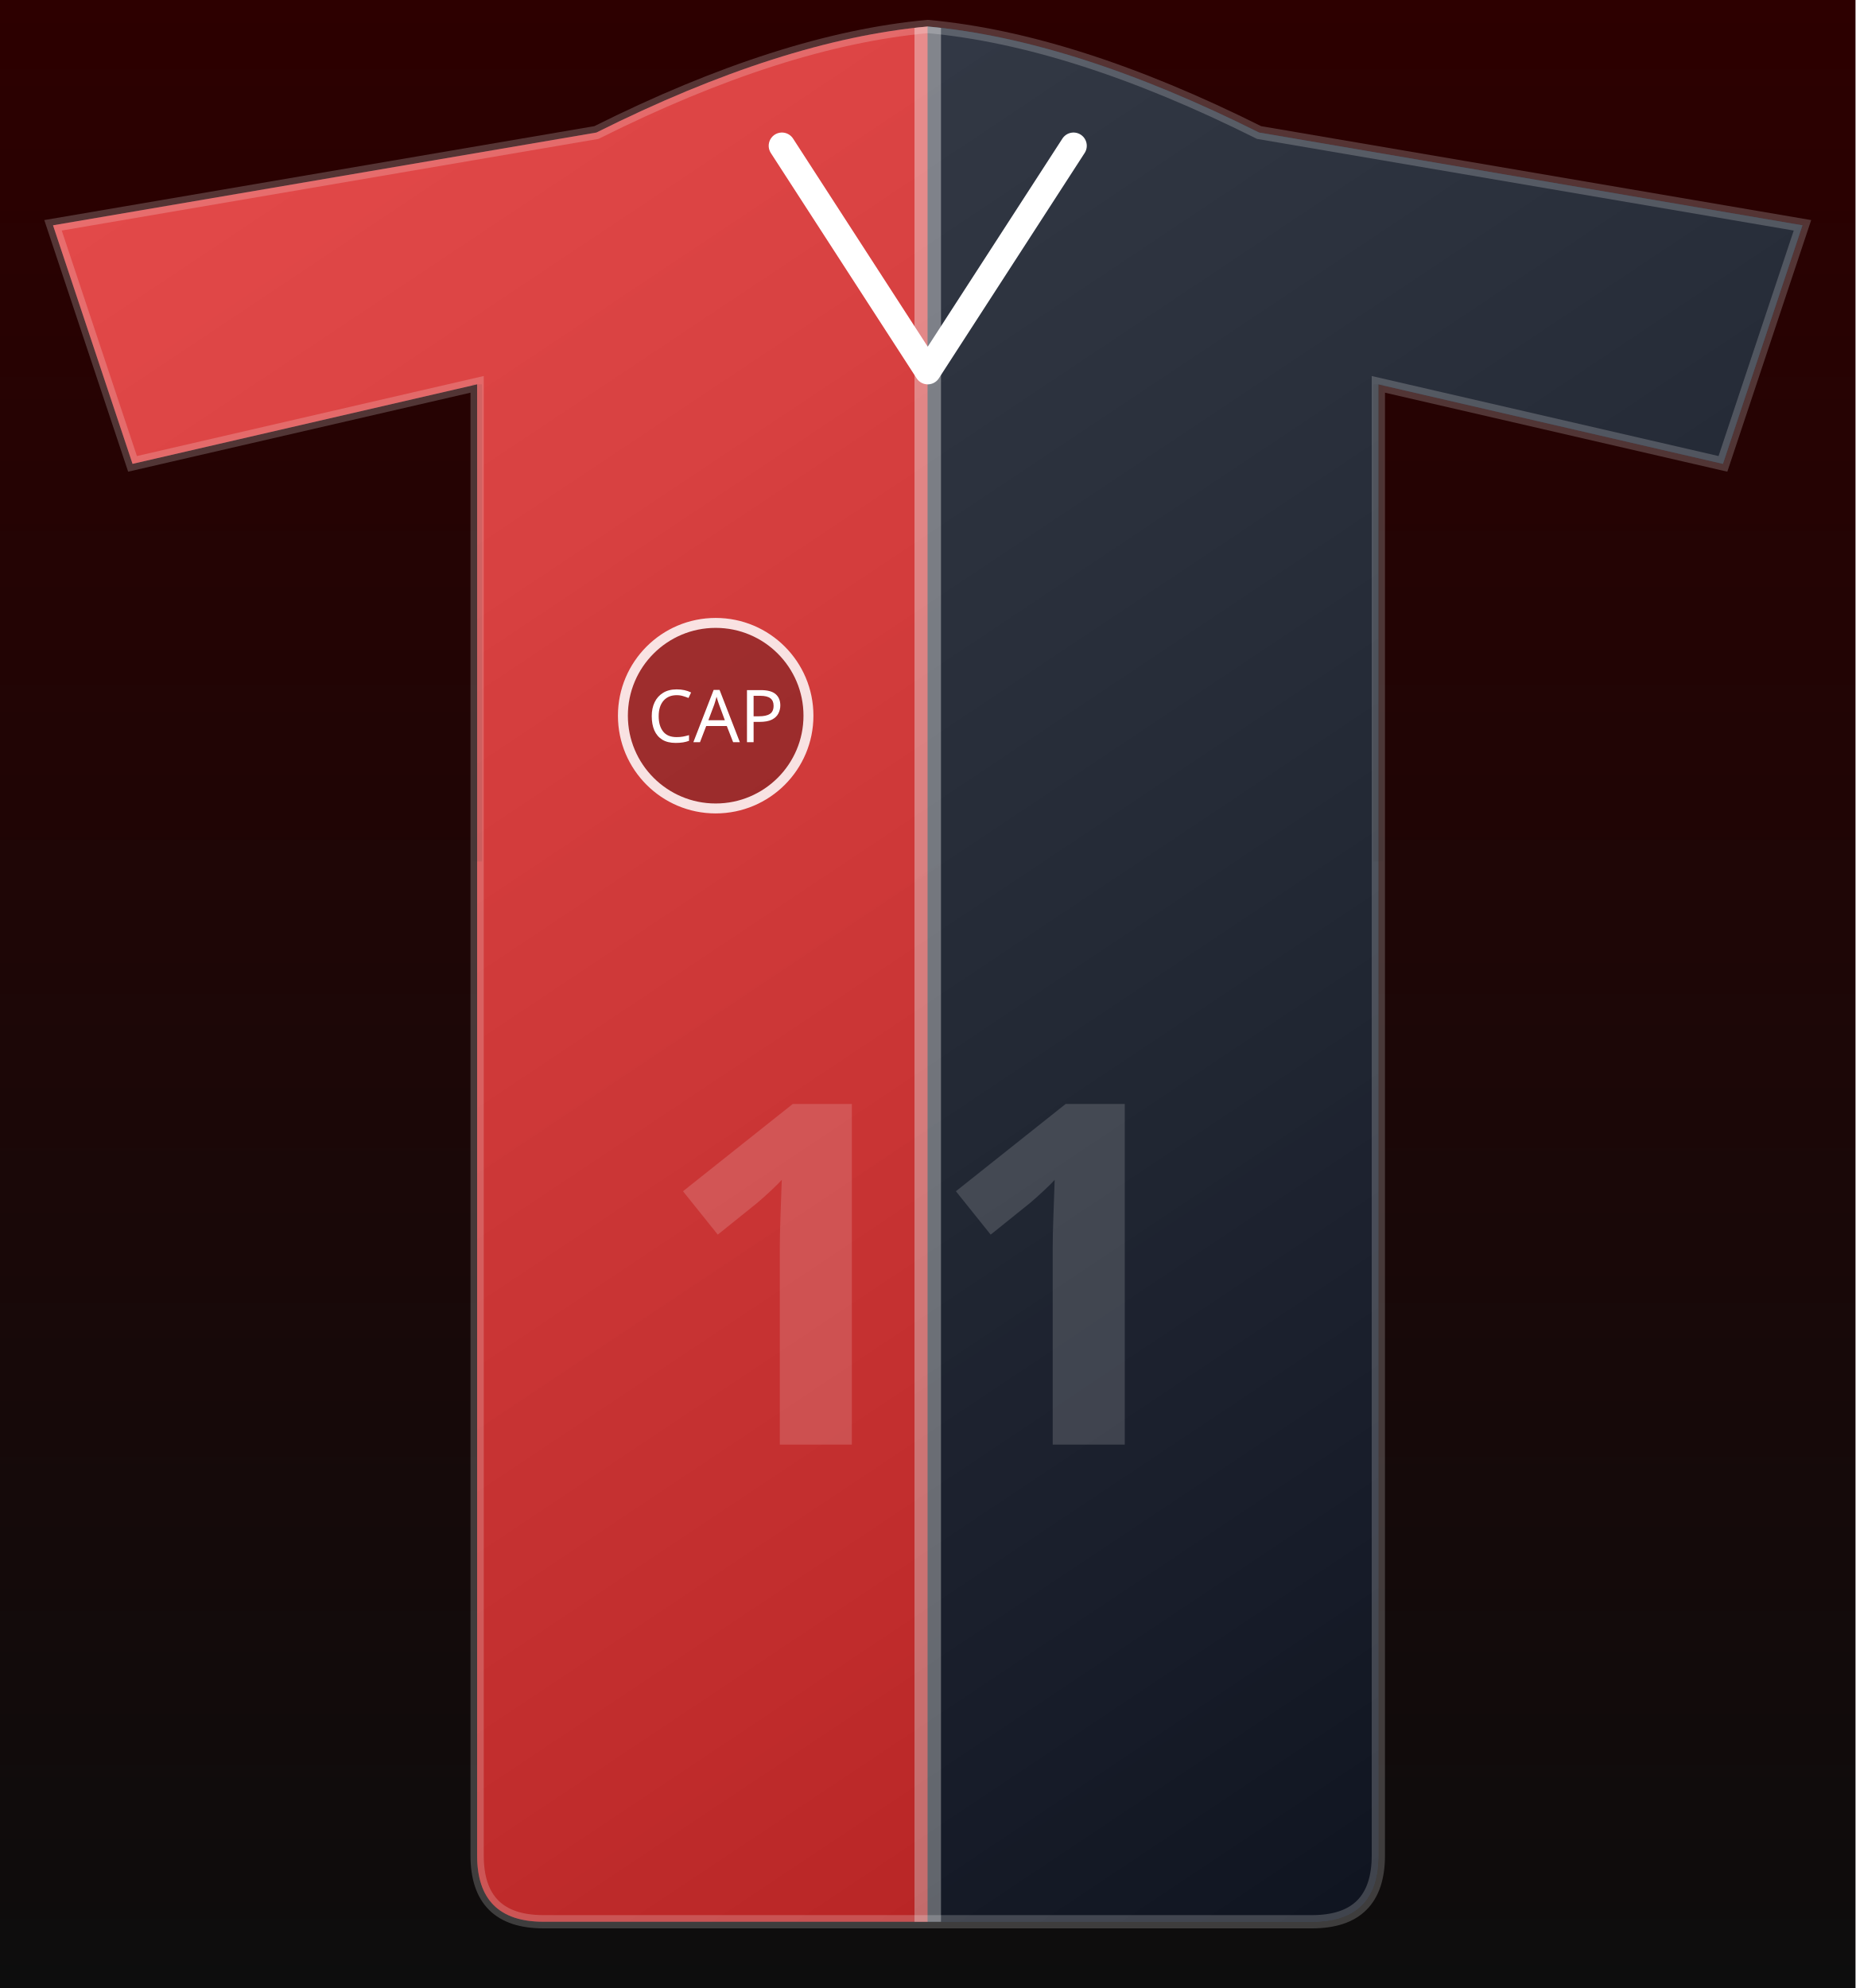
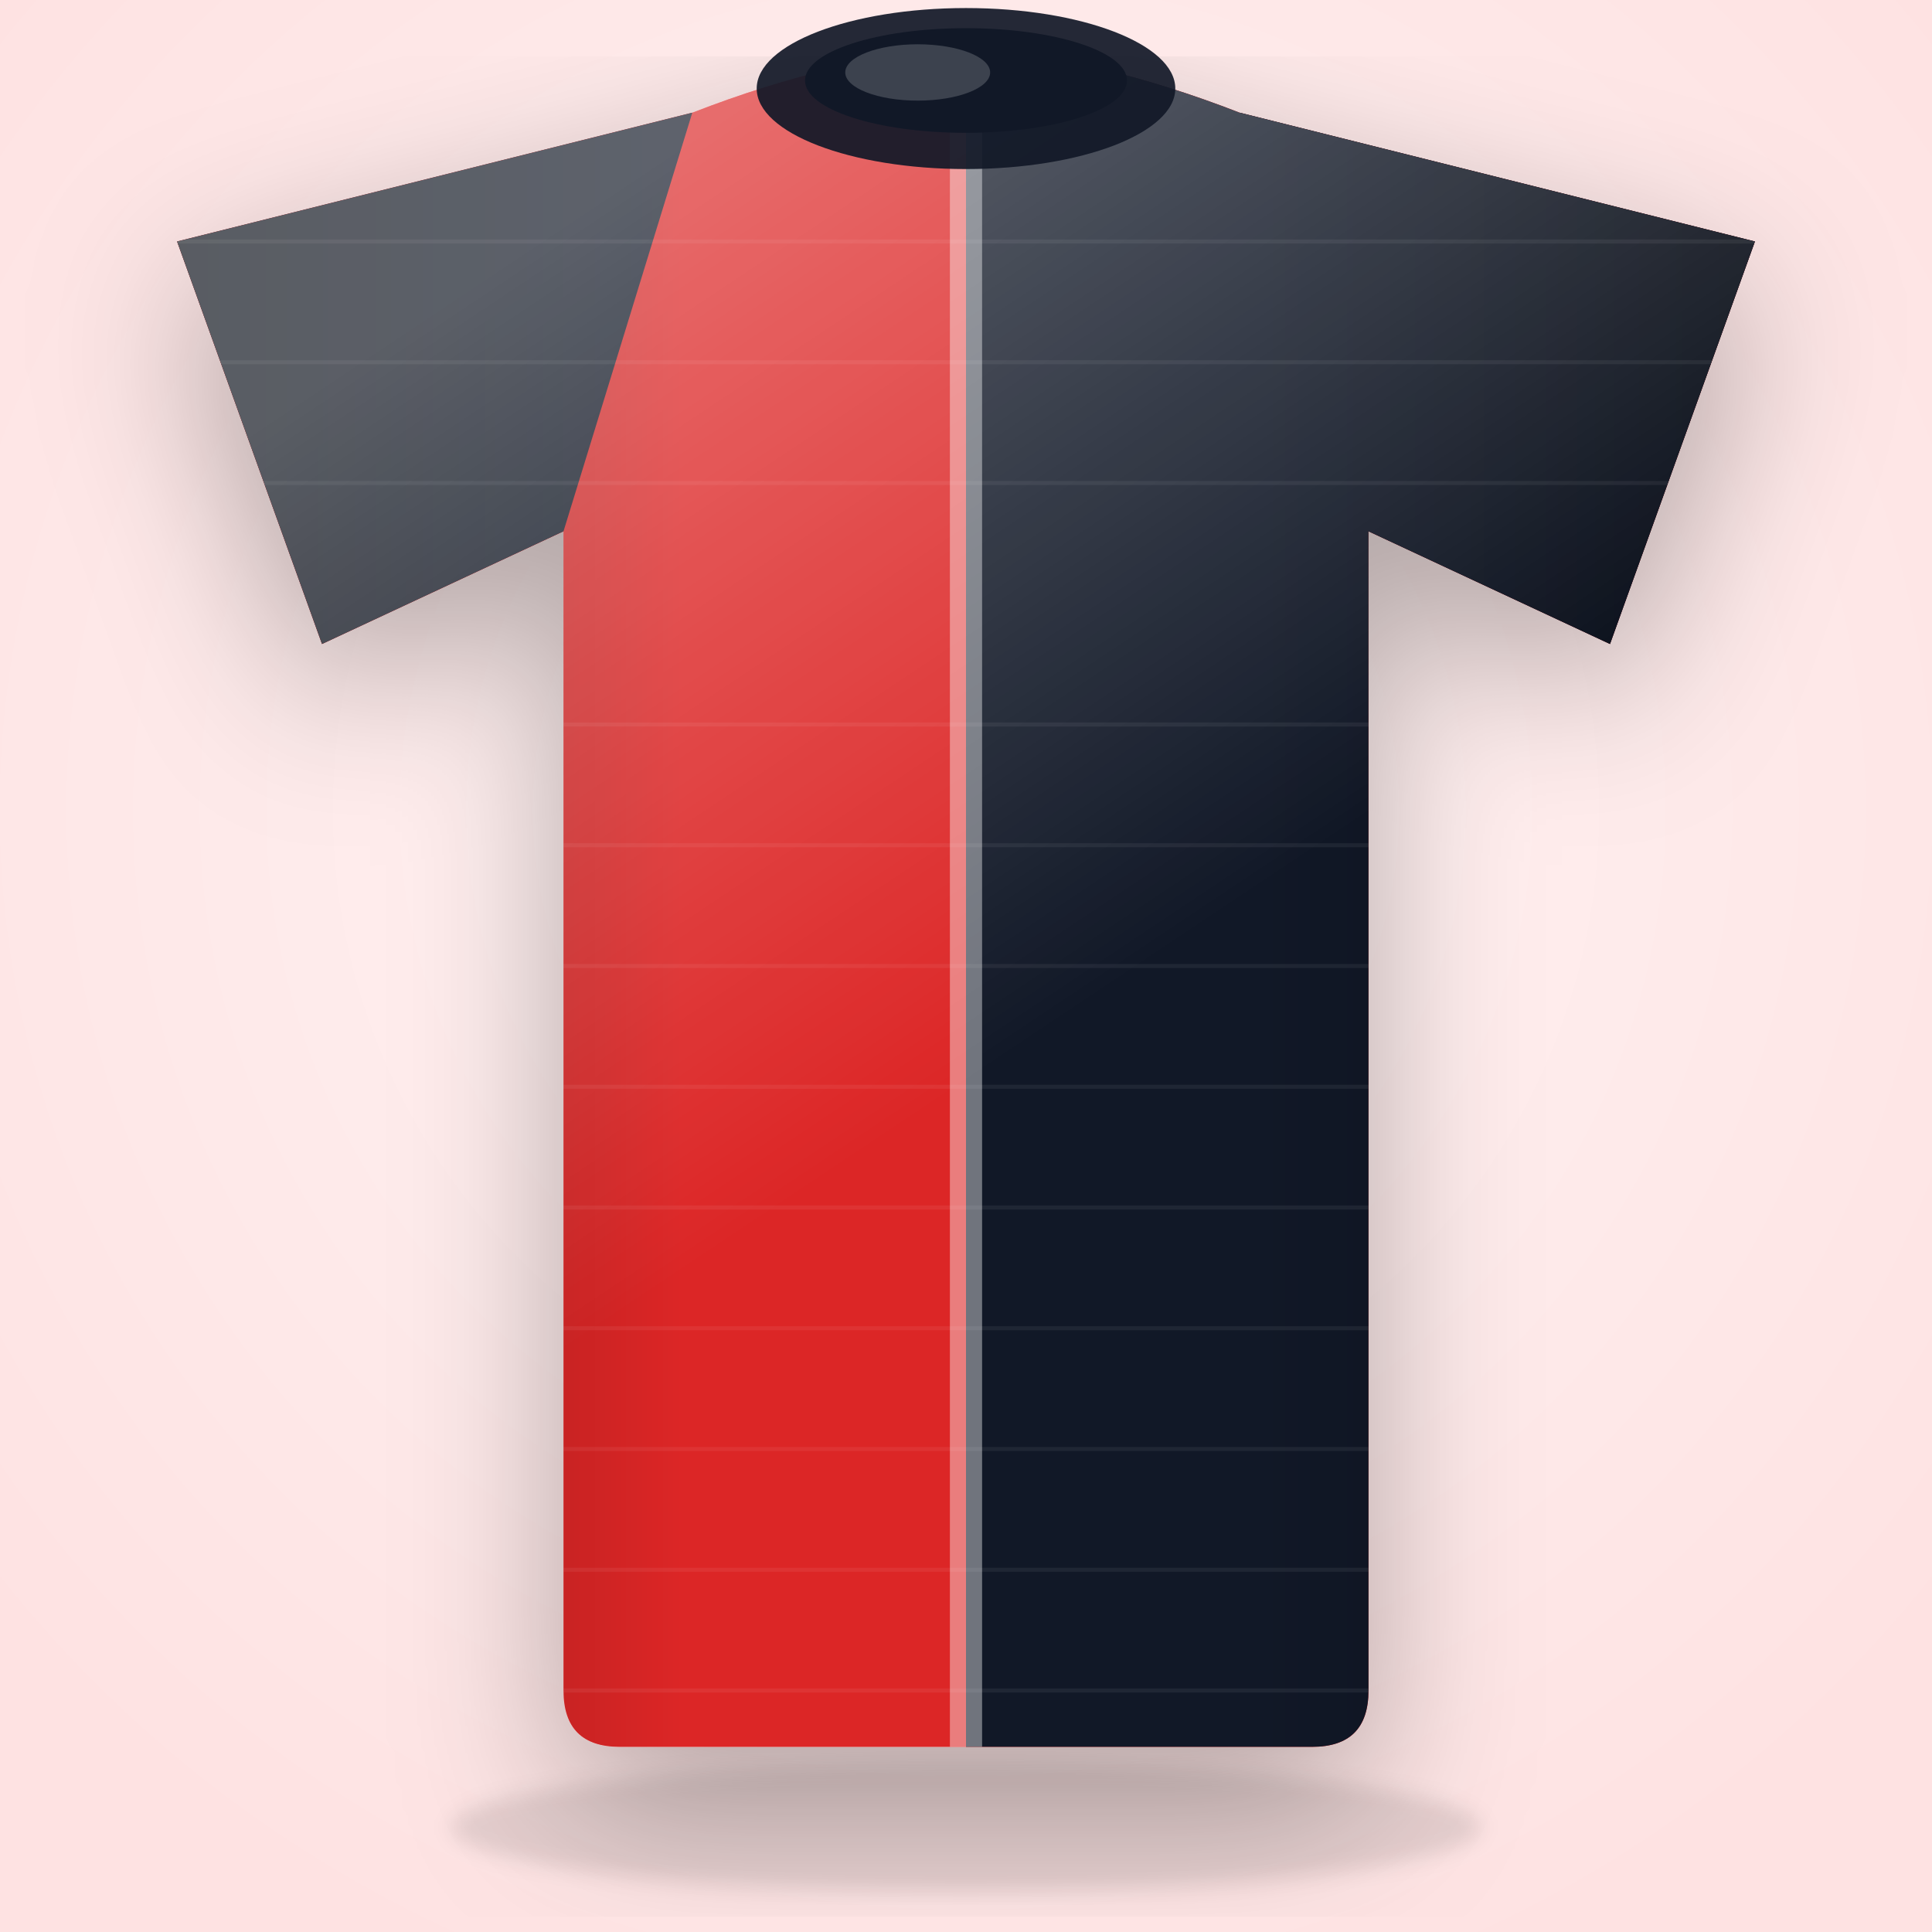
- <svg xmlns="http://www.w3.org/2000/svg" viewBox="0 0 280 300" width="280" height="300">
+ <svg xmlns="http://www.w3.org/2000/svg" viewBox="0 0 480 480" width="480" height="480">
  <defs>
-     <clipPath id="jcatl">
-       <path d="M20 70 L8 34 L90 20 Q118 6 140 4 Q162 6 190 20 L272 34 L260 70 L208 58 L208 280 Q208 290 198 290 L82 290 Q72 290 72 280 L72 58 Z" />
+     <radialGradient id="bgjratl" cx="50%" cy="42%" r="65%">
+       <stop offset="0%" stop-color="#fff5f5" />
+       <stop offset="100%" stop-color="#fee2e2" />
+     </radialGradient>
+     <linearGradient id="jrshineatl" x1="25%" y1="10%" x2="75%" y2="90%">
+       <stop offset="0%" stop-color="rgba(255,255,255,.32)" />
+       <stop offset="60%" stop-color="rgba(255,255,255,0)" />
+     </linearGradient>
+     <linearGradient id="jrsideatl" x1="0%" y1="0%" x2="100%" y2="0%">
+       <stop offset="0%" stop-color="rgba(0,0,0,.38)" />
+       <stop offset="32%" stop-color="rgba(0,0,0,0)" />
+       <stop offset="68%" stop-color="rgba(0,0,0,0)" />
+       <stop offset="100%" stop-color="rgba(0,0,0,.32)" />
+     </linearGradient>
+     <clipPath id="jrclipatl">
+       <path d="M80 160 L44 60 L172 28 Q208 14 240 12 Q272 14 308 28 L436 60 L400 160 L340 132 L340 420 Q340 434 326 434 L154 434 Q140 434 140 420 L140 132 Z" />
    </clipPath>
-     <linearGradient id="jgatl" x1="0.2" y1="0" x2="0.8" y2="1">
-       <stop offset="0%" stop-color="rgba(255,255,255,0.16)" />
-       <stop offset="100%" stop-color="rgba(0,0,0,0.2)" />
-     </linearGradient>
-     <linearGradient id="jbgatl" x1="0" y1="0" x2="0" y2="1" gradientUnits="objectBoundingBox">
-       <stop offset="0%" stop-color="#2d0000" />
-       <stop offset="100%" stop-color="#0d0d0d" />
-     </linearGradient>
+     <filter id="jrdropatl">
+       <feDropShadow dx="0" dy="14" stdDeviation="20" flood-color="rgba(0,0,0,.3)" />
+     </filter>
+     <filter id="jrbluratl">
+       <feGaussianBlur stdDeviation="2.5" />
+     </filter>
  </defs>
-   <rect width="280" height="300" fill="url(#jbgatl)" />
-   <path d="M20 70 L8 34 L90 20 Q118 6 140 4 Q162 6 190 20 L272 34 L260 70 L208 58 L208 280 Q208 290 198 290 L82 290 Q72 290 72 280 L72 58 Z" fill="#111827" clip-path="url(#jcatl)" />
-   <rect x="0" width="140" height="300" fill="#dc2626" clip-path="url(#jcatl)" />
-   <rect x="140" width="140" height="300" fill="#111827" clip-path="url(#jcatl)" />
-   <rect x="138" width="4" height="300" fill="rgba(255,255,255,0.4)" clip-path="url(#jcatl)" />
-   <path d="M20 70 L8 34 L90 20 Q118 6 140 4 Q162 6 190 20 L272 34 L260 70 L208 58 L208 280 Q208 290 198 290 L82 290 Q72 290 72 280 L72 58 Z" fill="url(#jgatl)" />
-   <path d="M118 22 L140 56 L162 22" fill="none" stroke="white" stroke-width="4" stroke-linecap="round" stroke-linejoin="round" />
-   <line x1="72" y1="58" x2="72" y2="130" stroke="rgba(0,0,0,0.1)" stroke-width="1.5" />
-   <line x1="208" y1="58" x2="208" y2="130" stroke="rgba(0,0,0,0.1)" stroke-width="1.5" />
-   <circle cx="108" cy="108" r="14" fill="rgba(0,0,0,0.3)" stroke="white" stroke-width="1.5" opacity="0.85" />
-   <text x="108" y="112" text-anchor="middle" font-family="Impact,sans-serif" font-size="11" fill="white">CAP</text>
-   <text x="140" y="218" text-anchor="middle" font-family="Impact,sans-serif" font-size="72" fill="rgba(255,255,255,0.16)" font-weight="900">11</text>
-   <path d="M20 70 L8 34 L90 20 Q118 6 140 4 Q162 6 190 20 L272 34 L260 70 L208 58 L208 280 Q208 290 198 290 L82 290 Q72 290 72 280 L72 58 Z" fill="none" stroke="rgba(255,255,255,0.2)" stroke-width="2" />
+   <rect width="480" height="480" fill="url(#bgjratl)" />
+   <ellipse cx="240" cy="454" rx="128" ry="16" fill="rgba(0,0,0,.1)" filter="url(#jrbluratl)" />
+   <path d="M80 160 L44 60 L172 28 Q208 14 240 12 Q272 14 308 28 L436 60 L400 160 L340 132 L340 420 Q340 434 326 434 L154 434 Q140 434 140 420 L140 132 Z" fill="#dc2626" filter="url(#jrdropatl)" />
+   <path d="M80 160 L44 60 L172 28 L140 132 Z" fill="#111827" />
+   <path d="M400 160 L436 60 L308 28 L340 132 Z" fill="#111827" />
+   <g clip-path="url(#jrclipatl)">
+     <rect x="240" y="0" width="240" height="480" fill="#111827" />
+     <rect x="236" y="0" width="8" height="480" fill="rgba(255,255,255,.4)" />
+   </g>
+   <path d="M80 160 L44 60 L172 28 Q208 14 240 12 Q272 14 308 28 L436 60 L400 160 L340 132 L340 420 Q340 434 326 434 L154 434 Q140 434 140 420 L140 132 Z" fill="url(#jrsideatl)" />
+   <path d="M80 160 L44 60 L172 28 Q208 14 240 12 Q272 14 308 28 L436 60 L400 160 L340 132 L340 420 Q340 434 326 434 L154 434 Q140 434 140 420 L140 132 Z" fill="url(#jrshineatl)" />
+   <ellipse cx="240" cy="22" rx="52" ry="20" fill="#111827" opacity=".92" />
+   <ellipse cx="240" cy="20" rx="40" ry="13" fill="#111827" />
+   <ellipse cx="228" cy="18" rx="18" ry="7" fill="rgba(255,255,255,.18)" />
+   <g clip-path="url(#jrclipatl)" stroke="rgba(255,255,255,.06)" stroke-width="1">
+     <line x1="0" y1="60" x2="480" y2="60" />
+     <line x1="0" y1="90" x2="480" y2="90" />
+     <line x1="0" y1="120" x2="480" y2="120" />
+     <line x1="0" y1="180" x2="480" y2="180" />
+     <line x1="0" y1="210" x2="480" y2="210" />
+     <line x1="0" y1="240" x2="480" y2="240" />
+     <line x1="0" y1="270" x2="480" y2="270" />
+     <line x1="0" y1="300" x2="480" y2="300" />
+     <line x1="0" y1="330" x2="480" y2="330" />
+     <line x1="0" y1="360" x2="480" y2="360" />
+     <line x1="0" y1="390" x2="480" y2="390" />
+     <line x1="0" y1="420" x2="480" y2="420" />
+   </g>
</svg>
